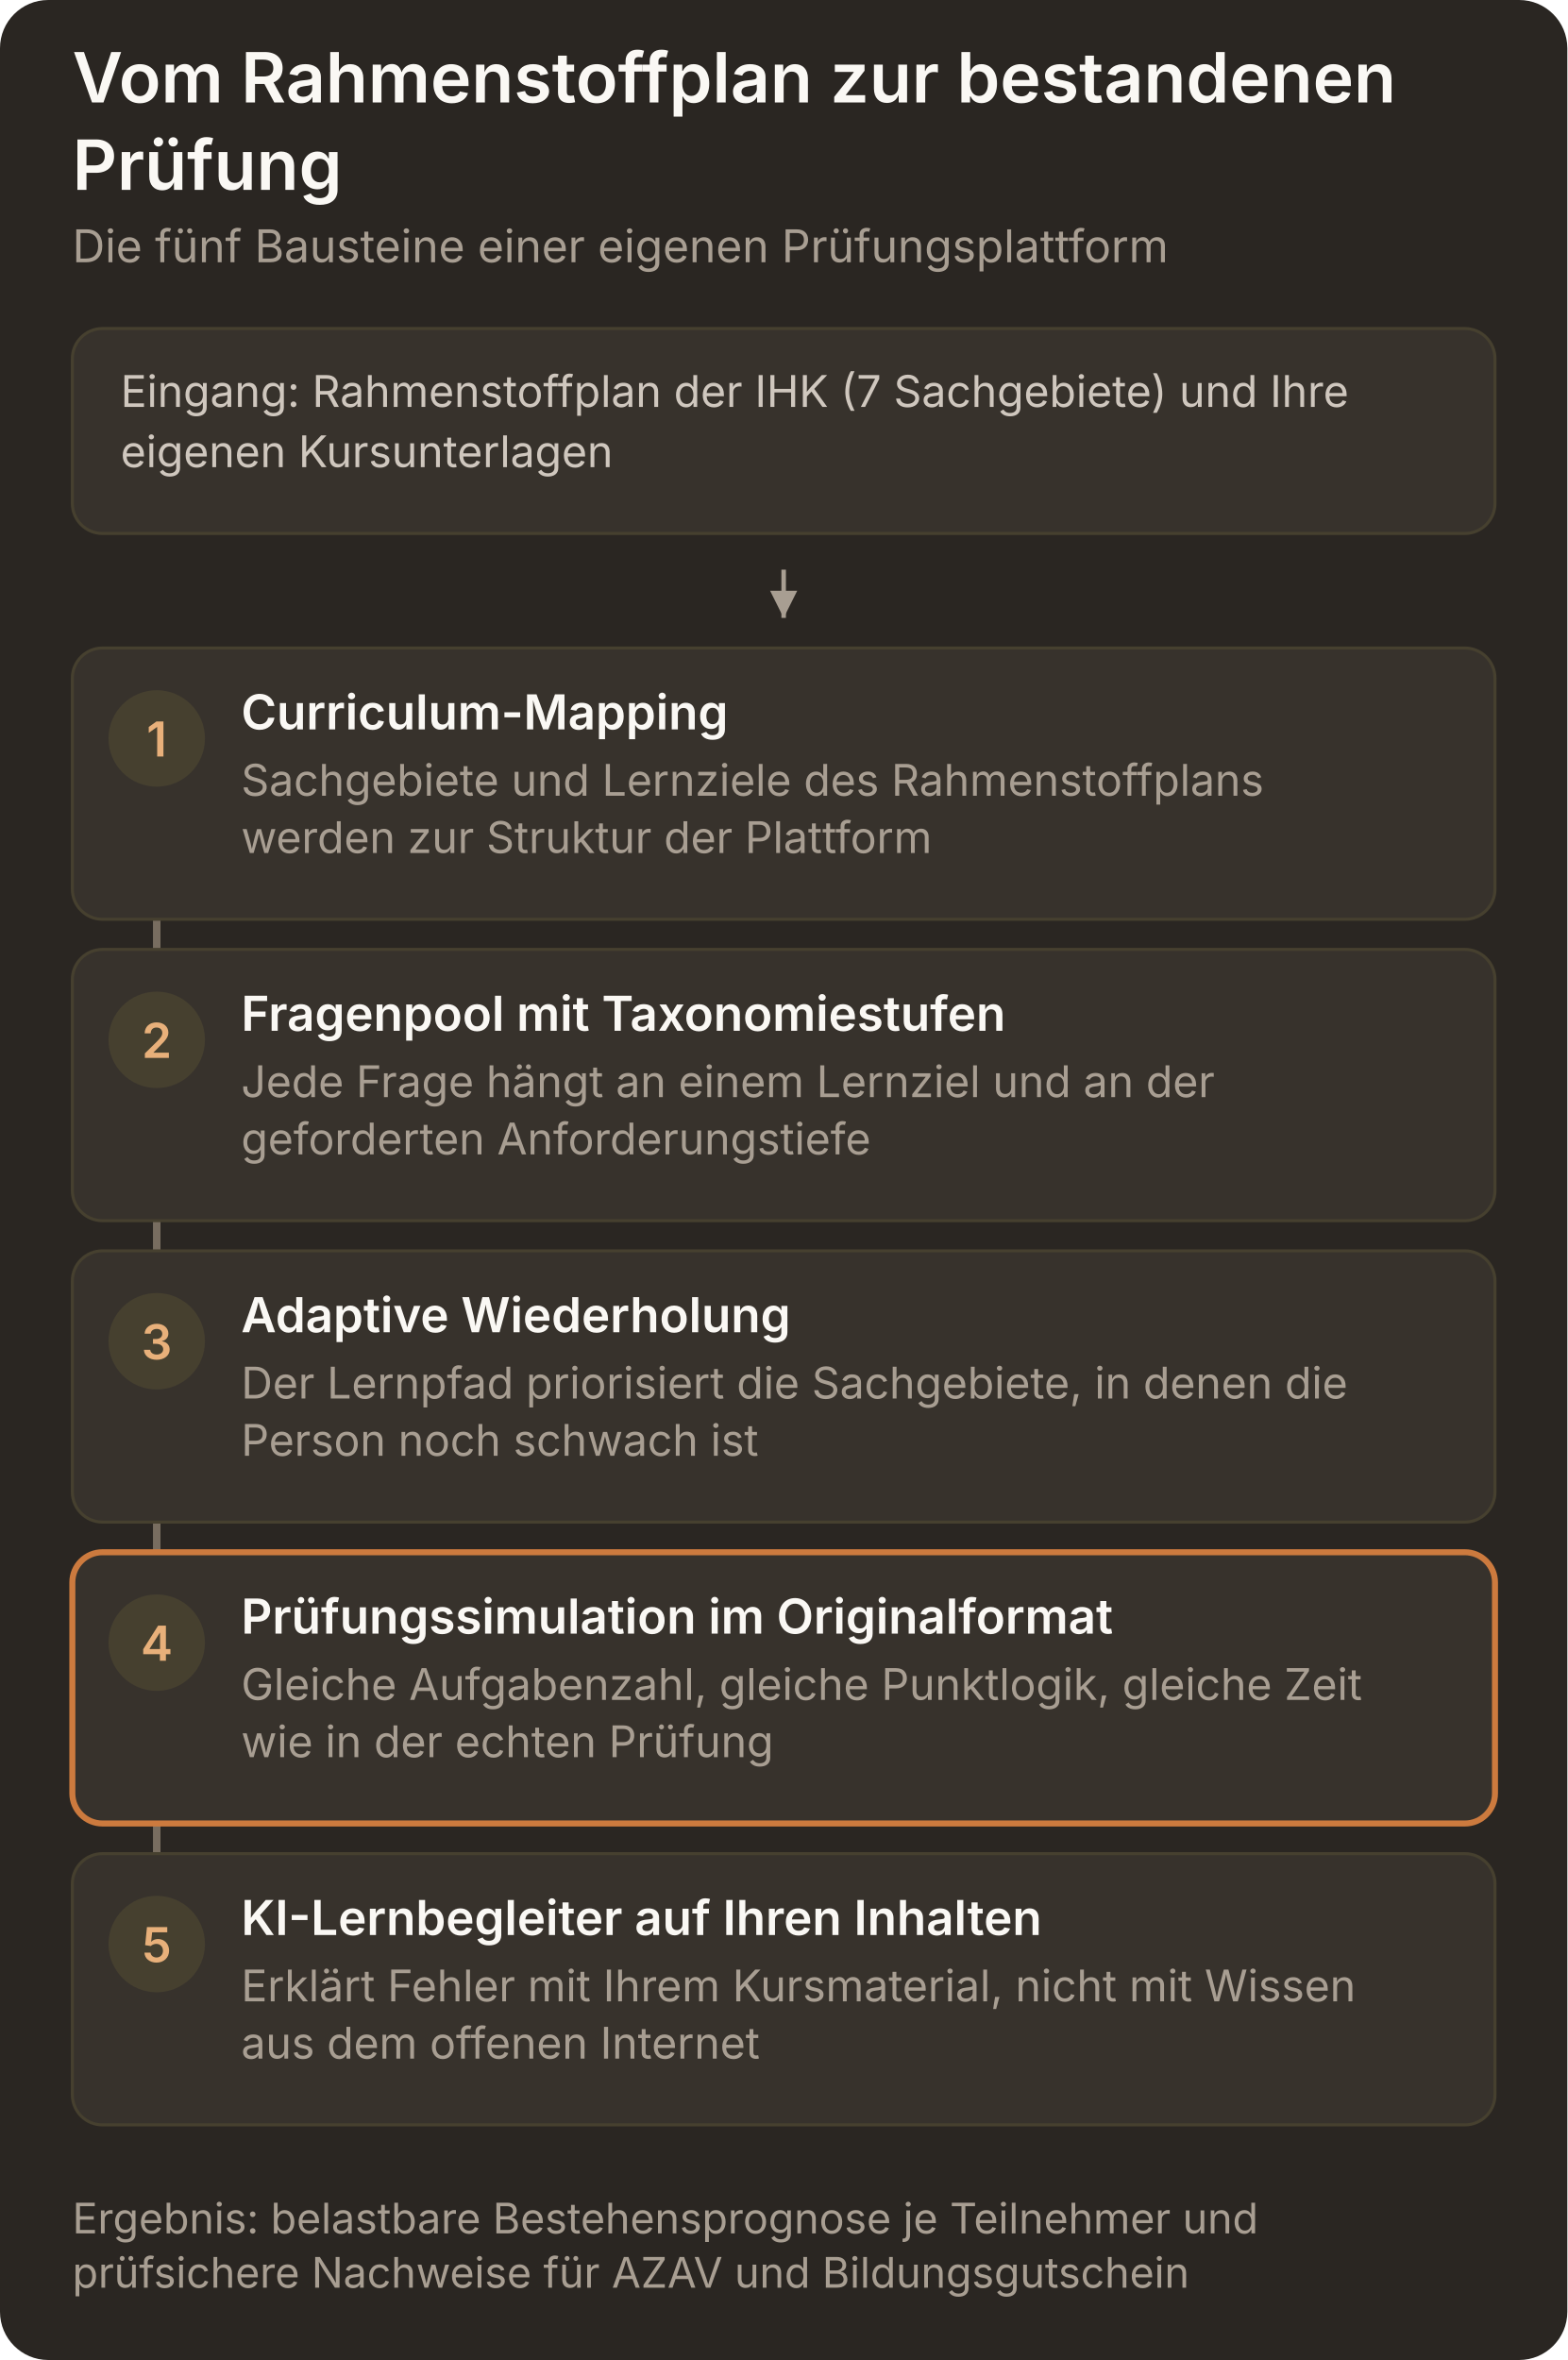
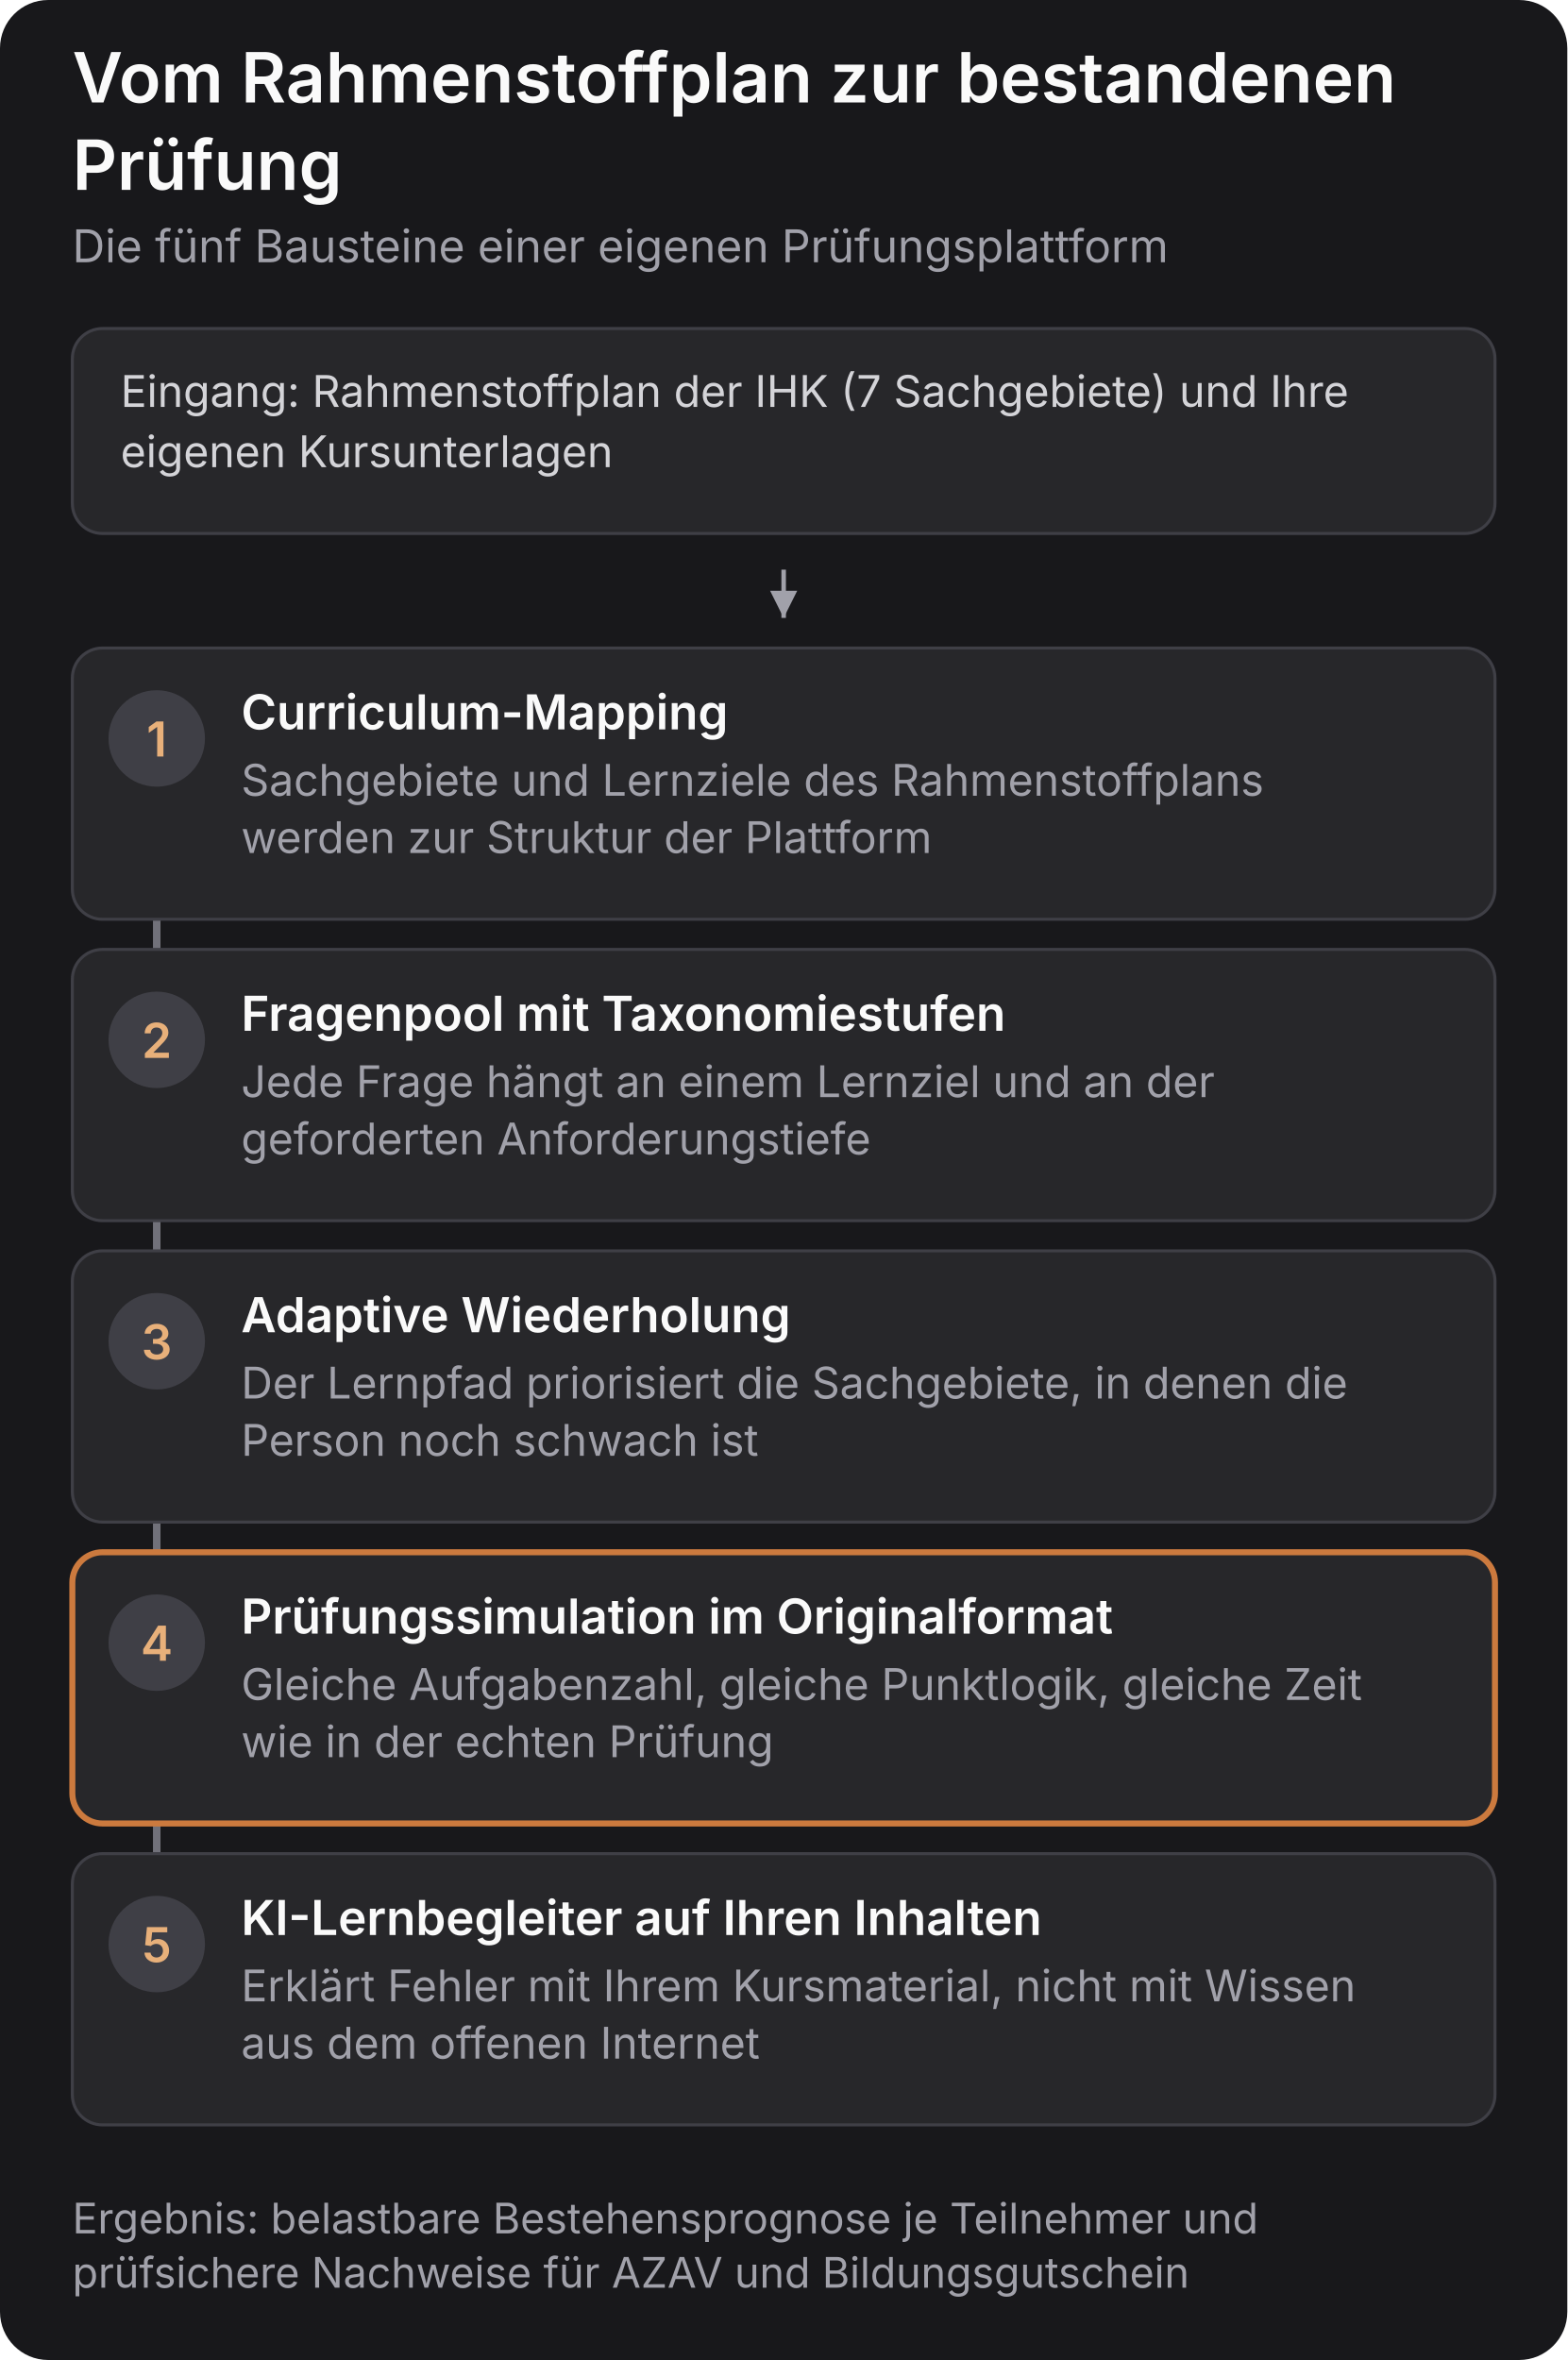
<svg xmlns="http://www.w3.org/2000/svg" width="520" height="783" viewBox="0 0 520 783" role="img" aria-label="Diagramm: die fünf Bausteine einer eigenen Prüfungsplattform, vom Rahmenstoffplan über Curriculum-Mapping, Fragenpool mit Taxonomiestufen, adaptive Wiederholung und Prüfungssimulation bis zum KI-Lernbegleiter auf Ihren eigenen Inhalten.">
  <defs>
    <marker id="ar" markerWidth="8" markerHeight="8" refX="6" refY="3" orient="auto">
-       <path d="M0,0 L6,3 L0,6 Z" fill="#a89e92" />
+       <path d="M0,0 L6,3 L0,6 Z" fill="#a1a1aa" />
    </marker>
  </defs>
-   <rect x="0" y="0" width="520" height="783" rx="16" fill="#2a2622" />
-   <text x="24" y="34" font-family="'Inter', system-ui, -apple-system, sans-serif" font-size="23" fill="#faf8f4" font-weight="600">Vom Rahmenstoffplan zur bestandenen</text>
-   <text x="24" y="63" font-family="'Inter', system-ui, -apple-system, sans-serif" font-size="23" fill="#faf8f4" font-weight="600">Prüfung</text>
-   <text x="24" y="87" font-family="'Inter', system-ui, -apple-system, sans-serif" font-size="15" fill="#a89e92">Die fünf Bausteine einer eigenen Prüfungsplattform</text>
-   <rect x="24" y="109" width="472" height="68" rx="10" fill="#37322c" stroke="#46402f" stroke-width="1" />
-   <text x="40" y="135" font-family="'Inter', system-ui, -apple-system, sans-serif" font-size="14.5" fill="#cfc7be">Eingang: Rahmenstoffplan der IHK (7 Sachgebiete) und Ihre</text>
-   <text x="40" y="155" font-family="'Inter', system-ui, -apple-system, sans-serif" font-size="14.5" fill="#cfc7be">eigenen Kursunterlagen</text>
-   <path d="M260,189 L260,205" stroke="#a89e92" stroke-width="1.5" marker-end="url(#ar)" />
-   <path d="M52,245 L52,645" stroke="#786d60" stroke-width="2.5" />
-   <rect x="24" y="215" width="472" height="90" rx="10" fill="#37322c" stroke="#46402f" stroke-width="1" />
-   <circle cx="52" cy="245" r="16" fill="#46402f" />
+   <rect x="0" y="0" width="520" height="783" rx="16" fill="#18181b" />
+   <text x="24" y="34" font-family="'Inter', system-ui, -apple-system, sans-serif" font-size="23" fill="#fafafa" font-weight="600">Vom Rahmenstoffplan zur bestandenen</text>
+   <text x="24" y="63" font-family="'Inter', system-ui, -apple-system, sans-serif" font-size="23" fill="#fafafa" font-weight="600">Prüfung</text>
+   <text x="24" y="87" font-family="'Inter', system-ui, -apple-system, sans-serif" font-size="15" fill="#a1a1aa">Die fünf Bausteine einer eigenen Prüfungsplattform</text>
+   <rect x="24" y="109" width="472" height="68" rx="10" fill="#27272a" stroke="#3f3f46" stroke-width="1" />
+   <text x="40" y="135" font-family="'Inter', system-ui, -apple-system, sans-serif" font-size="14.5" fill="#d4d4d8">Eingang: Rahmenstoffplan der IHK (7 Sachgebiete) und Ihre</text>
+   <text x="40" y="155" font-family="'Inter', system-ui, -apple-system, sans-serif" font-size="14.5" fill="#d4d4d8">eigenen Kursunterlagen</text>
+   <path d="M260,189 L260,205" stroke="#a1a1aa" stroke-width="1.5" marker-end="url(#ar)" />
+   <path d="M52,245 L52,645" stroke="#71717a" stroke-width="2.5" />
+   <rect x="24" y="215" width="472" height="90" rx="10" fill="#27272a" stroke="#3f3f46" stroke-width="1" />
+   <circle cx="52" cy="245" r="16" fill="#3f3f46" />
  <text x="52" y="251" font-family="'Inter', system-ui, -apple-system, sans-serif" font-size="16" fill="#e8b07a" font-weight="600" text-anchor="middle">1</text>
-   <text x="80" y="242" font-family="'Inter', system-ui, -apple-system, sans-serif" font-size="16" fill="#faf8f4" font-weight="600">Curriculum-Mapping</text>
-   <text x="80" y="264" font-family="'Inter', system-ui, -apple-system, sans-serif" font-size="14.5" fill="#a89e92">Sachgebiete und Lernziele des Rahmenstoffplans</text>
-   <text x="80" y="283" font-family="'Inter', system-ui, -apple-system, sans-serif" font-size="14.5" fill="#a89e92">werden zur Struktur der Plattform</text>
-   <rect x="24" y="315" width="472" height="90" rx="10" fill="#37322c" stroke="#46402f" stroke-width="1" />
-   <circle cx="52" cy="345" r="16" fill="#46402f" />
+   <text x="80" y="242" font-family="'Inter', system-ui, -apple-system, sans-serif" font-size="16" fill="#fafafa" font-weight="600">Curriculum-Mapping</text>
+   <text x="80" y="264" font-family="'Inter', system-ui, -apple-system, sans-serif" font-size="14.5" fill="#a1a1aa">Sachgebiete und Lernziele des Rahmenstoffplans</text>
+   <text x="80" y="283" font-family="'Inter', system-ui, -apple-system, sans-serif" font-size="14.5" fill="#a1a1aa">werden zur Struktur der Plattform</text>
+   <rect x="24" y="315" width="472" height="90" rx="10" fill="#27272a" stroke="#3f3f46" stroke-width="1" />
+   <circle cx="52" cy="345" r="16" fill="#3f3f46" />
  <text x="52" y="351" font-family="'Inter', system-ui, -apple-system, sans-serif" font-size="16" fill="#e8b07a" font-weight="600" text-anchor="middle">2</text>
-   <text x="80" y="342" font-family="'Inter', system-ui, -apple-system, sans-serif" font-size="16" fill="#faf8f4" font-weight="600">Fragenpool mit Taxonomiestufen</text>
-   <text x="80" y="364" font-family="'Inter', system-ui, -apple-system, sans-serif" font-size="14.5" fill="#a89e92">Jede Frage hängt an einem Lernziel und an der</text>
-   <text x="80" y="383" font-family="'Inter', system-ui, -apple-system, sans-serif" font-size="14.5" fill="#a89e92">geforderten Anforderungstiefe</text>
-   <rect x="24" y="415" width="472" height="90" rx="10" fill="#37322c" stroke="#46402f" stroke-width="1" />
-   <circle cx="52" cy="445" r="16" fill="#46402f" />
+   <text x="80" y="342" font-family="'Inter', system-ui, -apple-system, sans-serif" font-size="16" fill="#fafafa" font-weight="600">Fragenpool mit Taxonomiestufen</text>
+   <text x="80" y="364" font-family="'Inter', system-ui, -apple-system, sans-serif" font-size="14.5" fill="#a1a1aa">Jede Frage hängt an einem Lernziel und an der</text>
+   <text x="80" y="383" font-family="'Inter', system-ui, -apple-system, sans-serif" font-size="14.5" fill="#a1a1aa">geforderten Anforderungstiefe</text>
+   <rect x="24" y="415" width="472" height="90" rx="10" fill="#27272a" stroke="#3f3f46" stroke-width="1" />
+   <circle cx="52" cy="445" r="16" fill="#3f3f46" />
  <text x="52" y="451" font-family="'Inter', system-ui, -apple-system, sans-serif" font-size="16" fill="#e8b07a" font-weight="600" text-anchor="middle">3</text>
-   <text x="80" y="442" font-family="'Inter', system-ui, -apple-system, sans-serif" font-size="16" fill="#faf8f4" font-weight="600">Adaptive Wiederholung</text>
-   <text x="80" y="464" font-family="'Inter', system-ui, -apple-system, sans-serif" font-size="14.5" fill="#a89e92">Der Lernpfad priorisiert die Sachgebiete, in denen die</text>
-   <text x="80" y="483" font-family="'Inter', system-ui, -apple-system, sans-serif" font-size="14.5" fill="#a89e92">Person noch schwach ist</text>
-   <rect x="24" y="515" width="472" height="90" rx="10" fill="#37322c" stroke="#cc7a3e" stroke-width="2" />
-   <circle cx="52" cy="545" r="16" fill="#46402f" />
+   <text x="80" y="442" font-family="'Inter', system-ui, -apple-system, sans-serif" font-size="16" fill="#fafafa" font-weight="600">Adaptive Wiederholung</text>
+   <text x="80" y="464" font-family="'Inter', system-ui, -apple-system, sans-serif" font-size="14.5" fill="#a1a1aa">Der Lernpfad priorisiert die Sachgebiete, in denen die</text>
+   <text x="80" y="483" font-family="'Inter', system-ui, -apple-system, sans-serif" font-size="14.5" fill="#a1a1aa">Person noch schwach ist</text>
+   <rect x="24" y="515" width="472" height="90" rx="10" fill="#27272a" stroke="#cc7a3e" stroke-width="2" />
+   <circle cx="52" cy="545" r="16" fill="#3f3f46" />
  <text x="52" y="551" font-family="'Inter', system-ui, -apple-system, sans-serif" font-size="16" fill="#e8b07a" font-weight="600" text-anchor="middle">4</text>
-   <text x="80" y="542" font-family="'Inter', system-ui, -apple-system, sans-serif" font-size="16" fill="#faf8f4" font-weight="600">Prüfungssimulation im Originalformat</text>
-   <text x="80" y="564" font-family="'Inter', system-ui, -apple-system, sans-serif" font-size="14.5" fill="#a89e92">Gleiche Aufgabenzahl, gleiche Punktlogik, gleiche Zeit</text>
-   <text x="80" y="583" font-family="'Inter', system-ui, -apple-system, sans-serif" font-size="14.5" fill="#a89e92">wie in der echten Prüfung</text>
-   <rect x="24" y="615" width="472" height="90" rx="10" fill="#37322c" stroke="#46402f" stroke-width="1" />
-   <circle cx="52" cy="645" r="16" fill="#46402f" />
+   <text x="80" y="542" font-family="'Inter', system-ui, -apple-system, sans-serif" font-size="16" fill="#fafafa" font-weight="600">Prüfungssimulation im Originalformat</text>
+   <text x="80" y="564" font-family="'Inter', system-ui, -apple-system, sans-serif" font-size="14.5" fill="#a1a1aa">Gleiche Aufgabenzahl, gleiche Punktlogik, gleiche Zeit</text>
+   <text x="80" y="583" font-family="'Inter', system-ui, -apple-system, sans-serif" font-size="14.5" fill="#a1a1aa">wie in der echten Prüfung</text>
+   <rect x="24" y="615" width="472" height="90" rx="10" fill="#27272a" stroke="#3f3f46" stroke-width="1" />
+   <circle cx="52" cy="645" r="16" fill="#3f3f46" />
  <text x="52" y="651" font-family="'Inter', system-ui, -apple-system, sans-serif" font-size="16" fill="#e8b07a" font-weight="600" text-anchor="middle">5</text>
-   <text x="80" y="642" font-family="'Inter', system-ui, -apple-system, sans-serif" font-size="16" fill="#faf8f4" font-weight="600">KI-Lernbegleiter auf Ihren Inhalten</text>
-   <text x="80" y="664" font-family="'Inter', system-ui, -apple-system, sans-serif" font-size="14.5" fill="#a89e92">Erklärt Fehler mit Ihrem Kursmaterial, nicht mit Wissen</text>
-   <text x="80" y="683" font-family="'Inter', system-ui, -apple-system, sans-serif" font-size="14.5" fill="#a89e92">aus dem offenen Internet</text>
-   <text x="24" y="741" font-family="'Inter', system-ui, -apple-system, sans-serif" font-size="14" fill="#a89e92">Ergebnis: belastbare Bestehensprognose je Teilnehmer und</text>
-   <text x="24" y="759" font-family="'Inter', system-ui, -apple-system, sans-serif" font-size="14" fill="#a89e92">prüfsichere Nachweise für AZAV und Bildungsgutschein</text>
+   <text x="80" y="642" font-family="'Inter', system-ui, -apple-system, sans-serif" font-size="16" fill="#fafafa" font-weight="600">KI-Lernbegleiter auf Ihren Inhalten</text>
+   <text x="80" y="664" font-family="'Inter', system-ui, -apple-system, sans-serif" font-size="14.5" fill="#a1a1aa">Erklärt Fehler mit Ihrem Kursmaterial, nicht mit Wissen</text>
+   <text x="80" y="683" font-family="'Inter', system-ui, -apple-system, sans-serif" font-size="14.5" fill="#a1a1aa">aus dem offenen Internet</text>
+   <text x="24" y="741" font-family="'Inter', system-ui, -apple-system, sans-serif" font-size="14" fill="#a1a1aa">Ergebnis: belastbare Bestehensprognose je Teilnehmer und</text>
+   <text x="24" y="759" font-family="'Inter', system-ui, -apple-system, sans-serif" font-size="14" fill="#a1a1aa">prüfsichere Nachweise für AZAV und Bildungsgutschein</text>
</svg>
